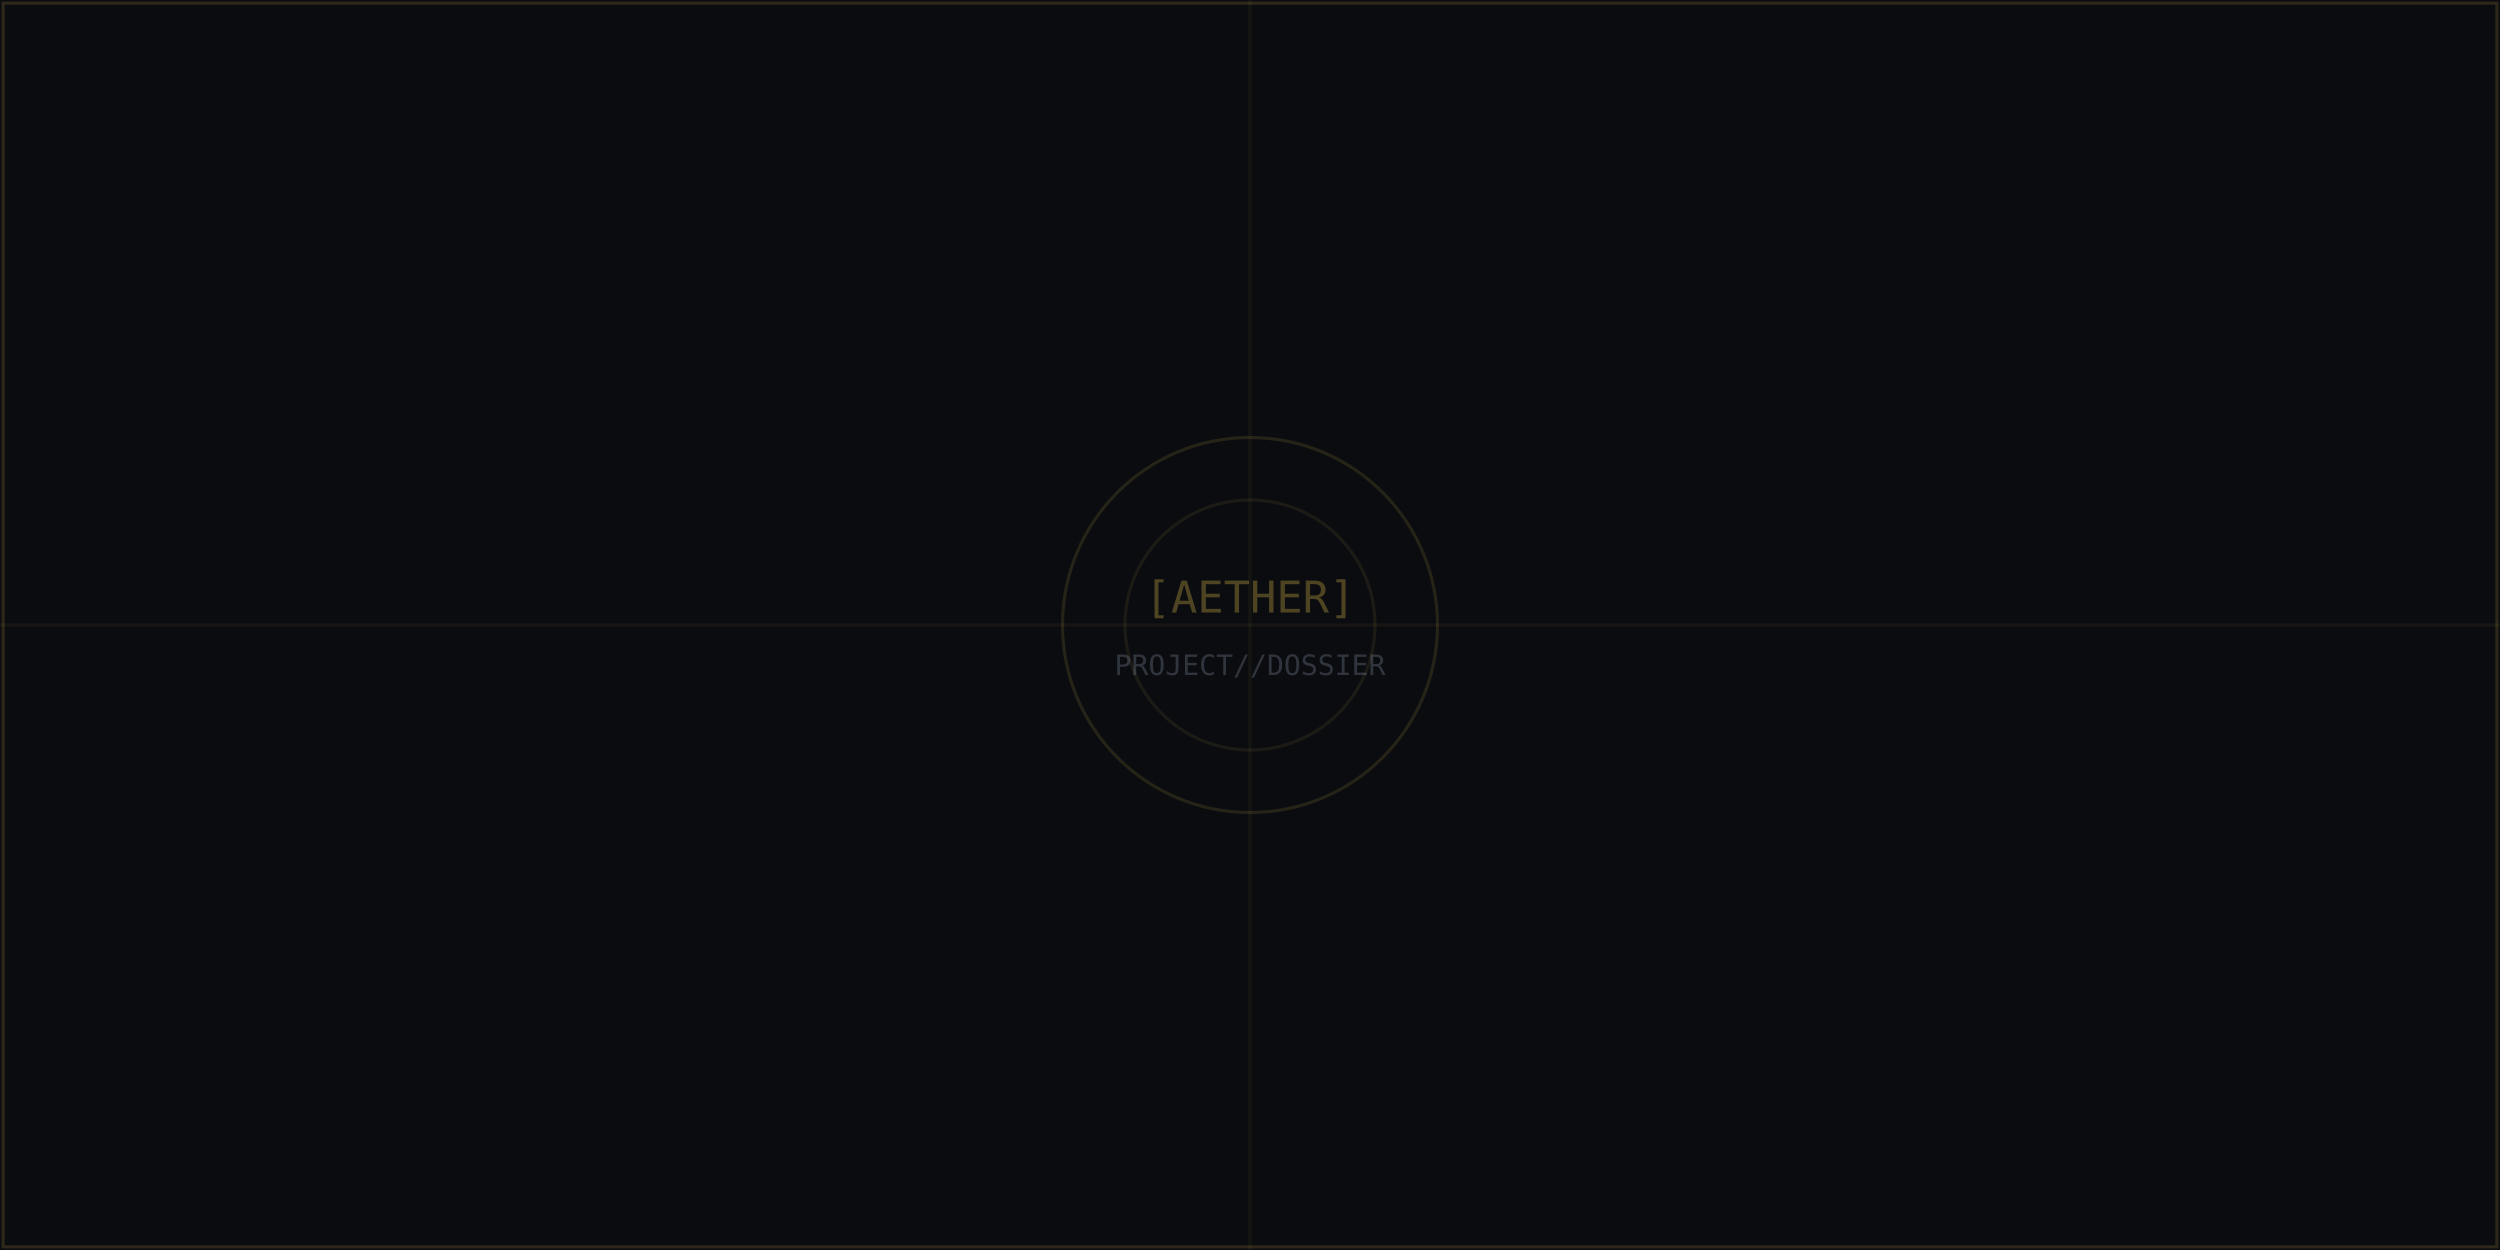
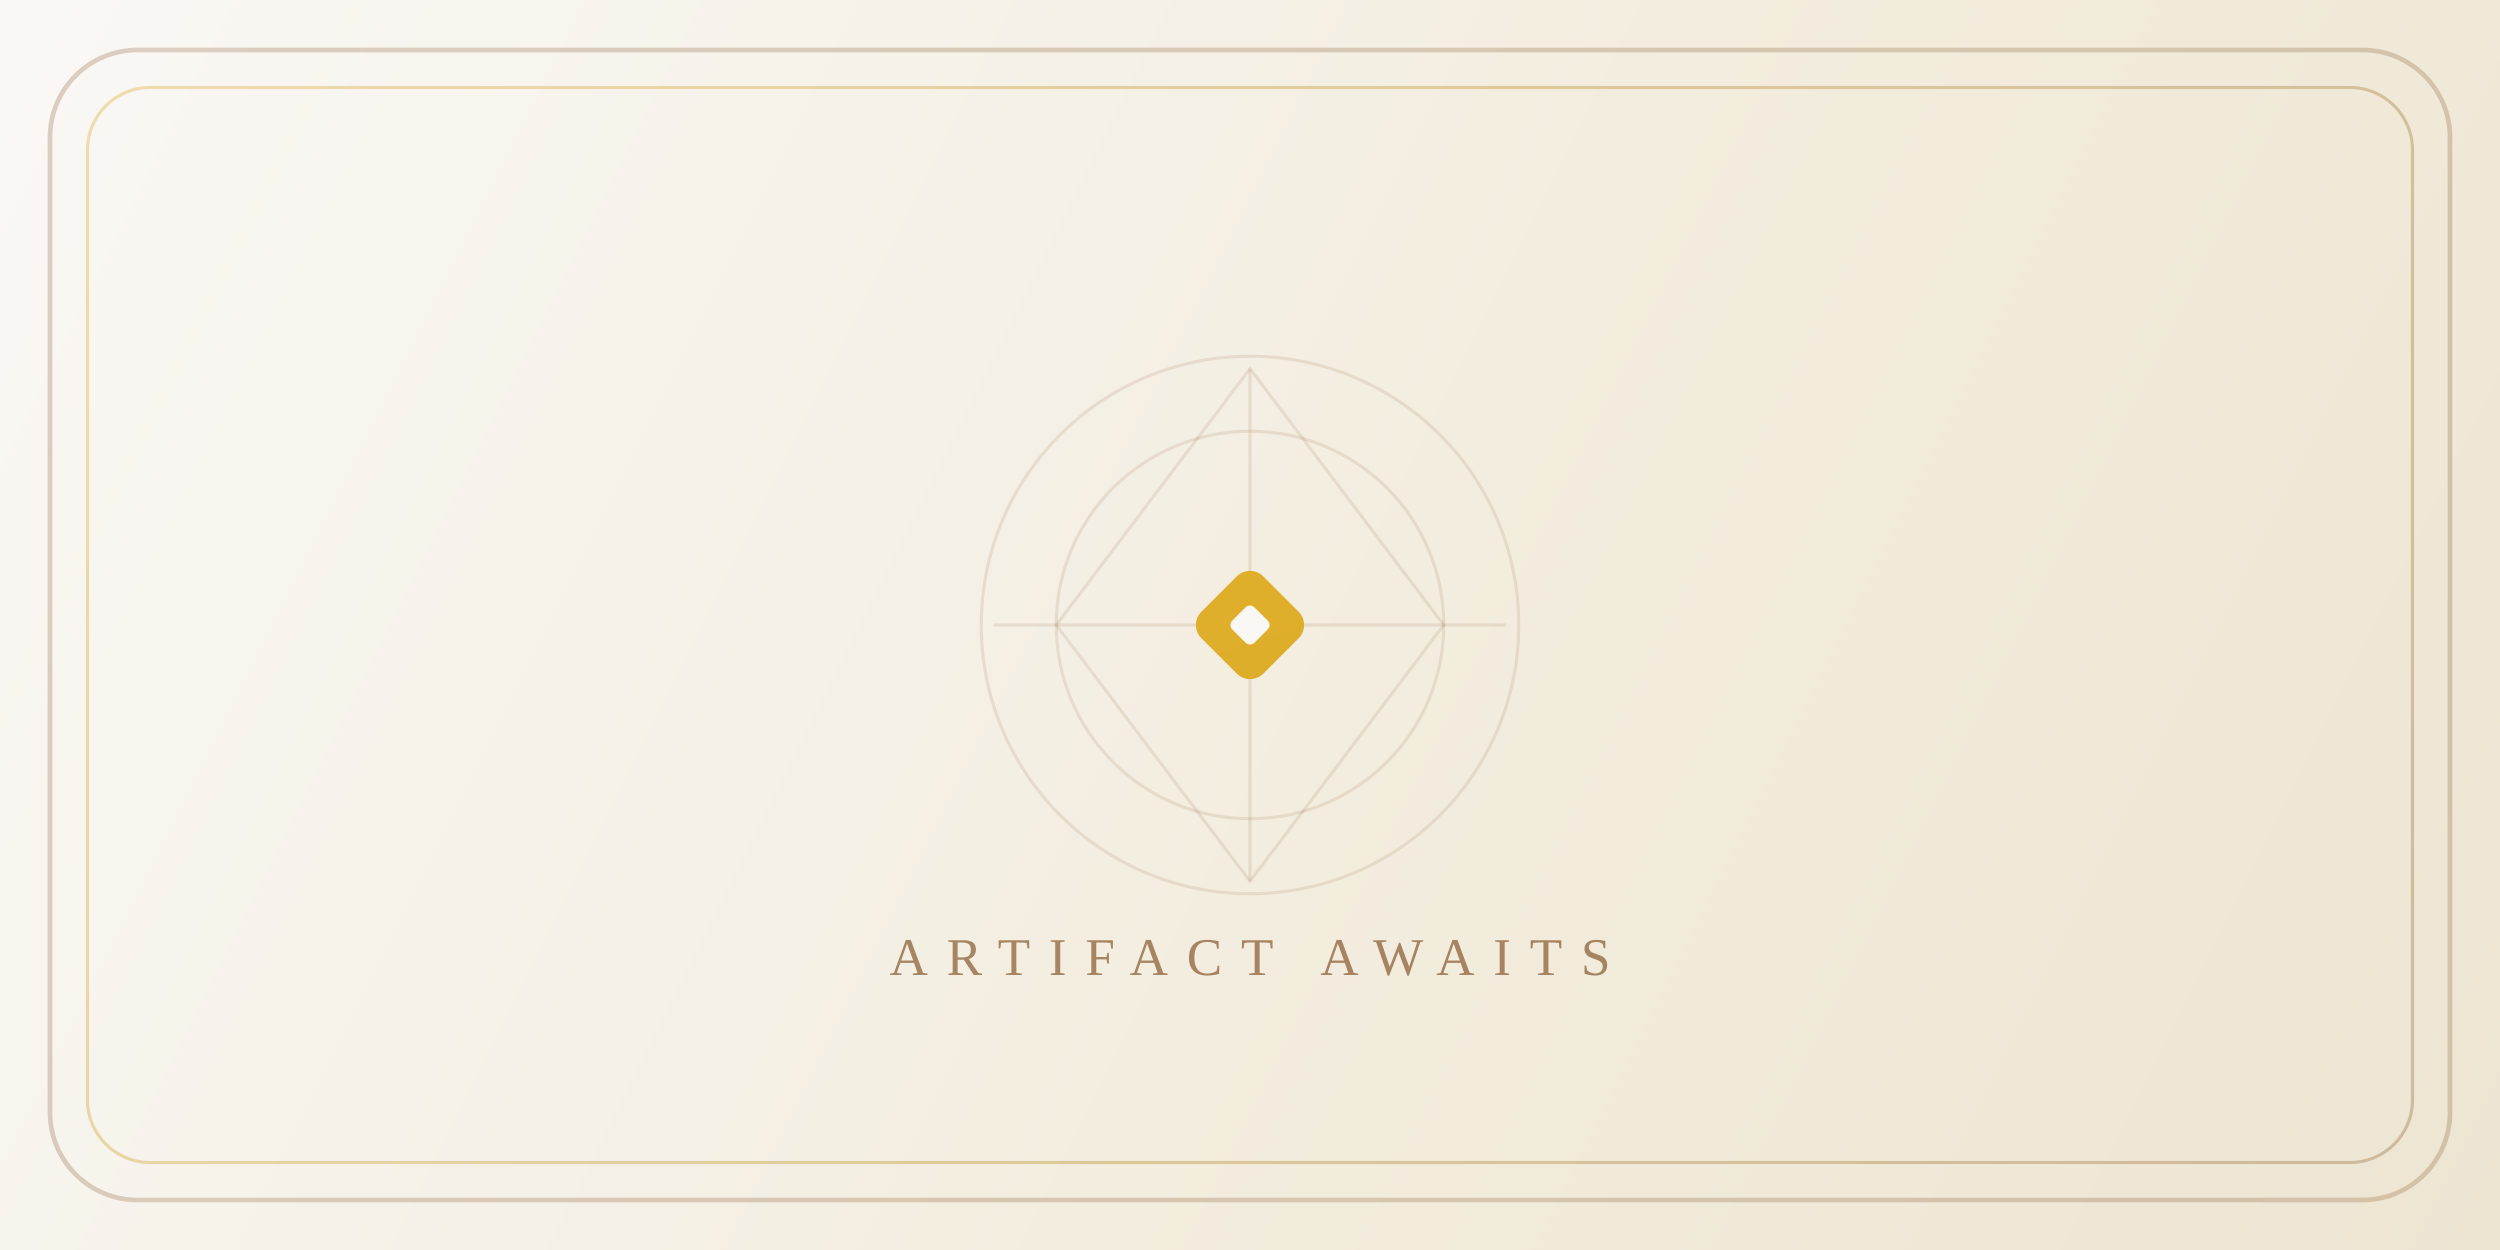
- <svg xmlns="http://www.w3.org/2000/svg" width="800" height="400" viewBox="0 0 800 400">
-   <rect width="800" height="400" fill="#0a0c10" />
-   <rect x="1" y="1" width="798" height="398" fill="none" stroke="rgba(242,201,76,0.15)" stroke-width="1" />
-   <line x1="0" y1="200" x2="800" y2="200" stroke="rgba(242,201,76,0.05)" stroke-width="1" />
-   <line x1="400" y1="0" x2="400" y2="400" stroke="rgba(242,201,76,0.05)" stroke-width="1" />
-   <circle cx="400" cy="200" r="60" fill="none" stroke="rgba(242,201,76,0.12)" stroke-width="1" />
-   <circle cx="400" cy="200" r="40" fill="none" stroke="rgba(242,201,76,0.08)" stroke-width="1" />
-   <text x="400" y="196" text-anchor="middle" font-family="JetBrains Mono, monospace" font-size="14" fill="rgba(242,201,76,0.3)">[AETHER]</text>
-   <text x="400" y="216" text-anchor="middle" font-family="JetBrains Mono, monospace" font-size="9" fill="rgba(138,148,166,0.3)">PROJECT//DOSSIER</text>
+ <svg xmlns="http://www.w3.org/2000/svg" width="800" height="400" viewBox="0 0 800 400" role="img" aria-label="Artifact placeholder">
+   <defs>
+     <linearGradient id="parchment" x1="0" y1="0" x2="800" y2="400" gradientUnits="userSpaceOnUse">
+       <stop offset="0" stop-color="#FAF8F5" />
+       <stop offset="0.55" stop-color="#F3EDDF" />
+       <stop offset="1" stop-color="#EDE5D2" />
+     </linearGradient>
+     <linearGradient id="gild" x1="0" y1="0" x2="800" y2="400" gradientUnits="userSpaceOnUse">
+       <stop offset="0" stop-color="#DFAE2A" />
+       <stop offset="0.5" stop-color="#B88414" />
+       <stop offset="1" stop-color="#8C6239" />
+     </linearGradient>
+   </defs>
+   <rect width="800" height="400" fill="url(#parchment)" />
+   <rect x="16" y="16" width="768" height="368" rx="28" fill="none" stroke="#8C6239" stroke-opacity="0.28" stroke-width="1.5" />
+   <rect x="28" y="28" width="744" height="344" rx="20" fill="none" stroke="url(#gild)" stroke-opacity="0.35" stroke-width="1" />
+   <g stroke="#8C6239" stroke-opacity="0.14" fill="none" stroke-width="1">
+     <circle cx="400" cy="200" r="86" />
+     <circle cx="400" cy="200" r="62" />
+     <path d="M400 118 L462 200 L400 282 L338 200 Z" />
+     <path d="M318 200 L482 200 M400 118 L400 282" />
+   </g>
+   <g transform="translate(400 200)">
+     <rect x="-14" y="-14" width="28" height="28" rx="6" transform="rotate(45)" fill="url(#gild)" />
+     <rect x="-5" y="-5" width="10" height="10" rx="2" transform="rotate(45)" fill="#FAF8F5" />
+   </g>
+   <text x="400" y="312" text-anchor="middle" font-family="Georgia, 'Times New Roman', serif" font-size="17" letter-spacing="6" fill="#8C6239" fill-opacity="0.75">ARTIFACT AWAITS</text>
</svg>
